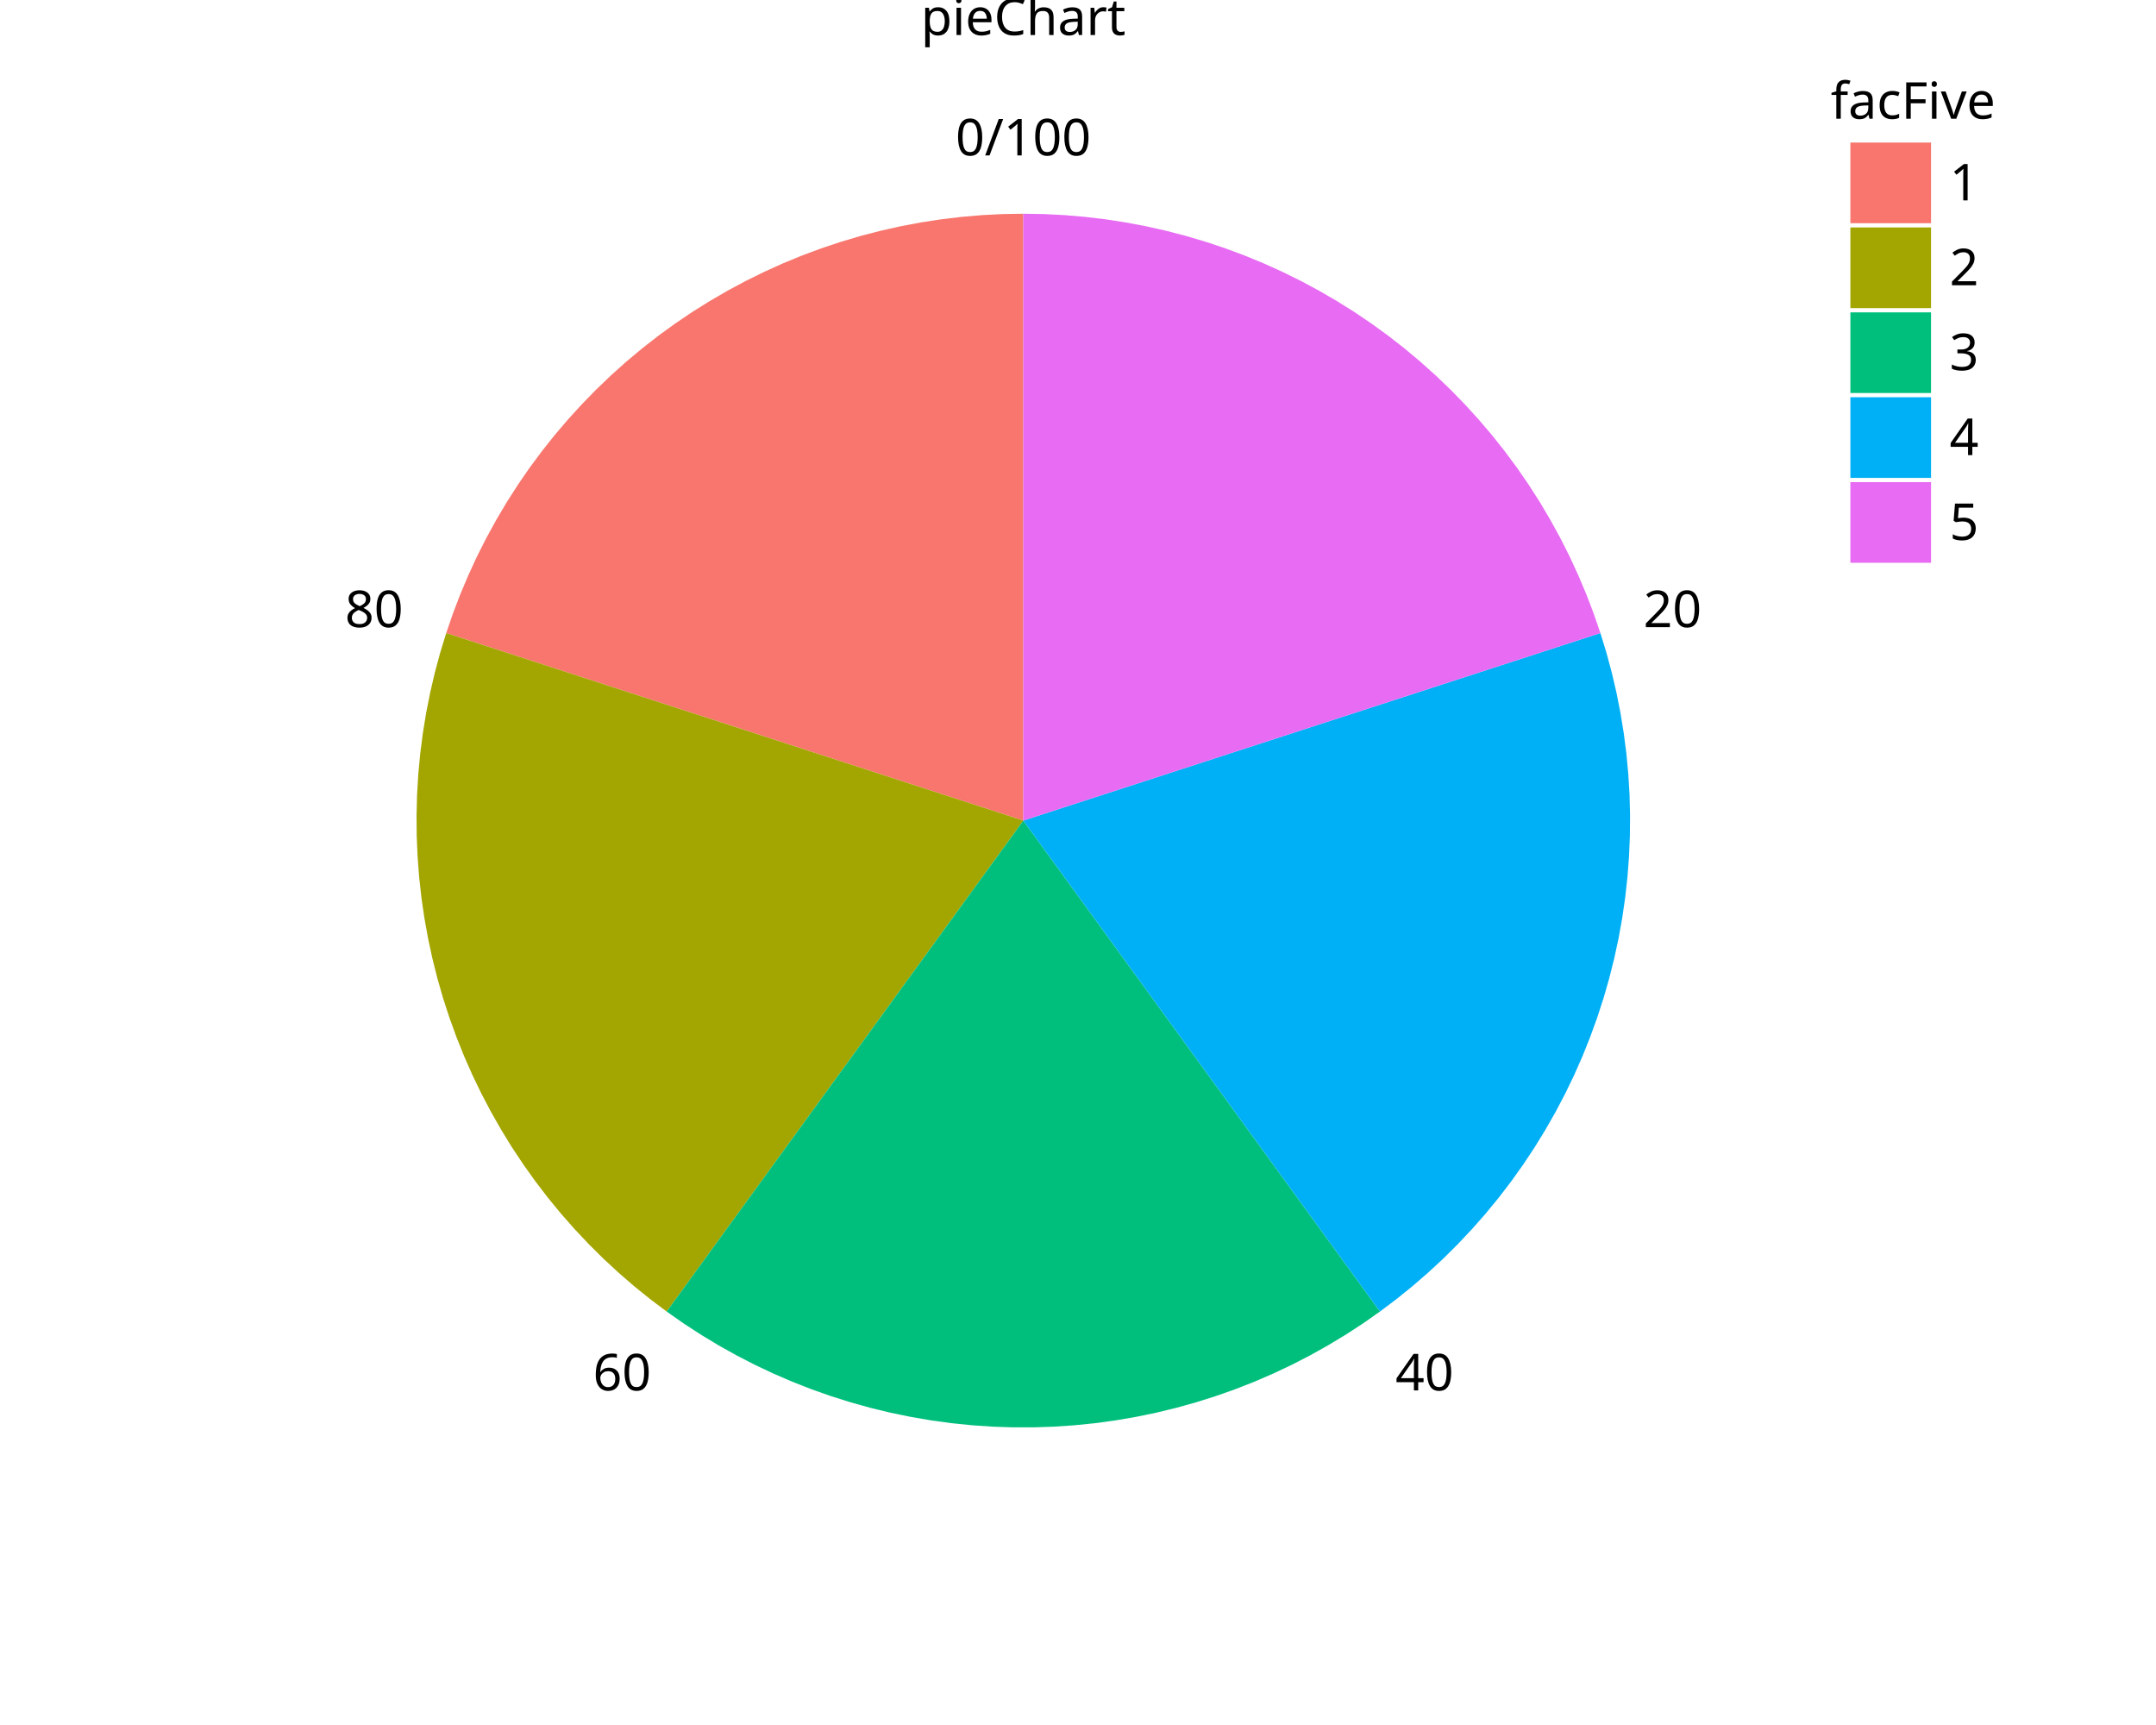
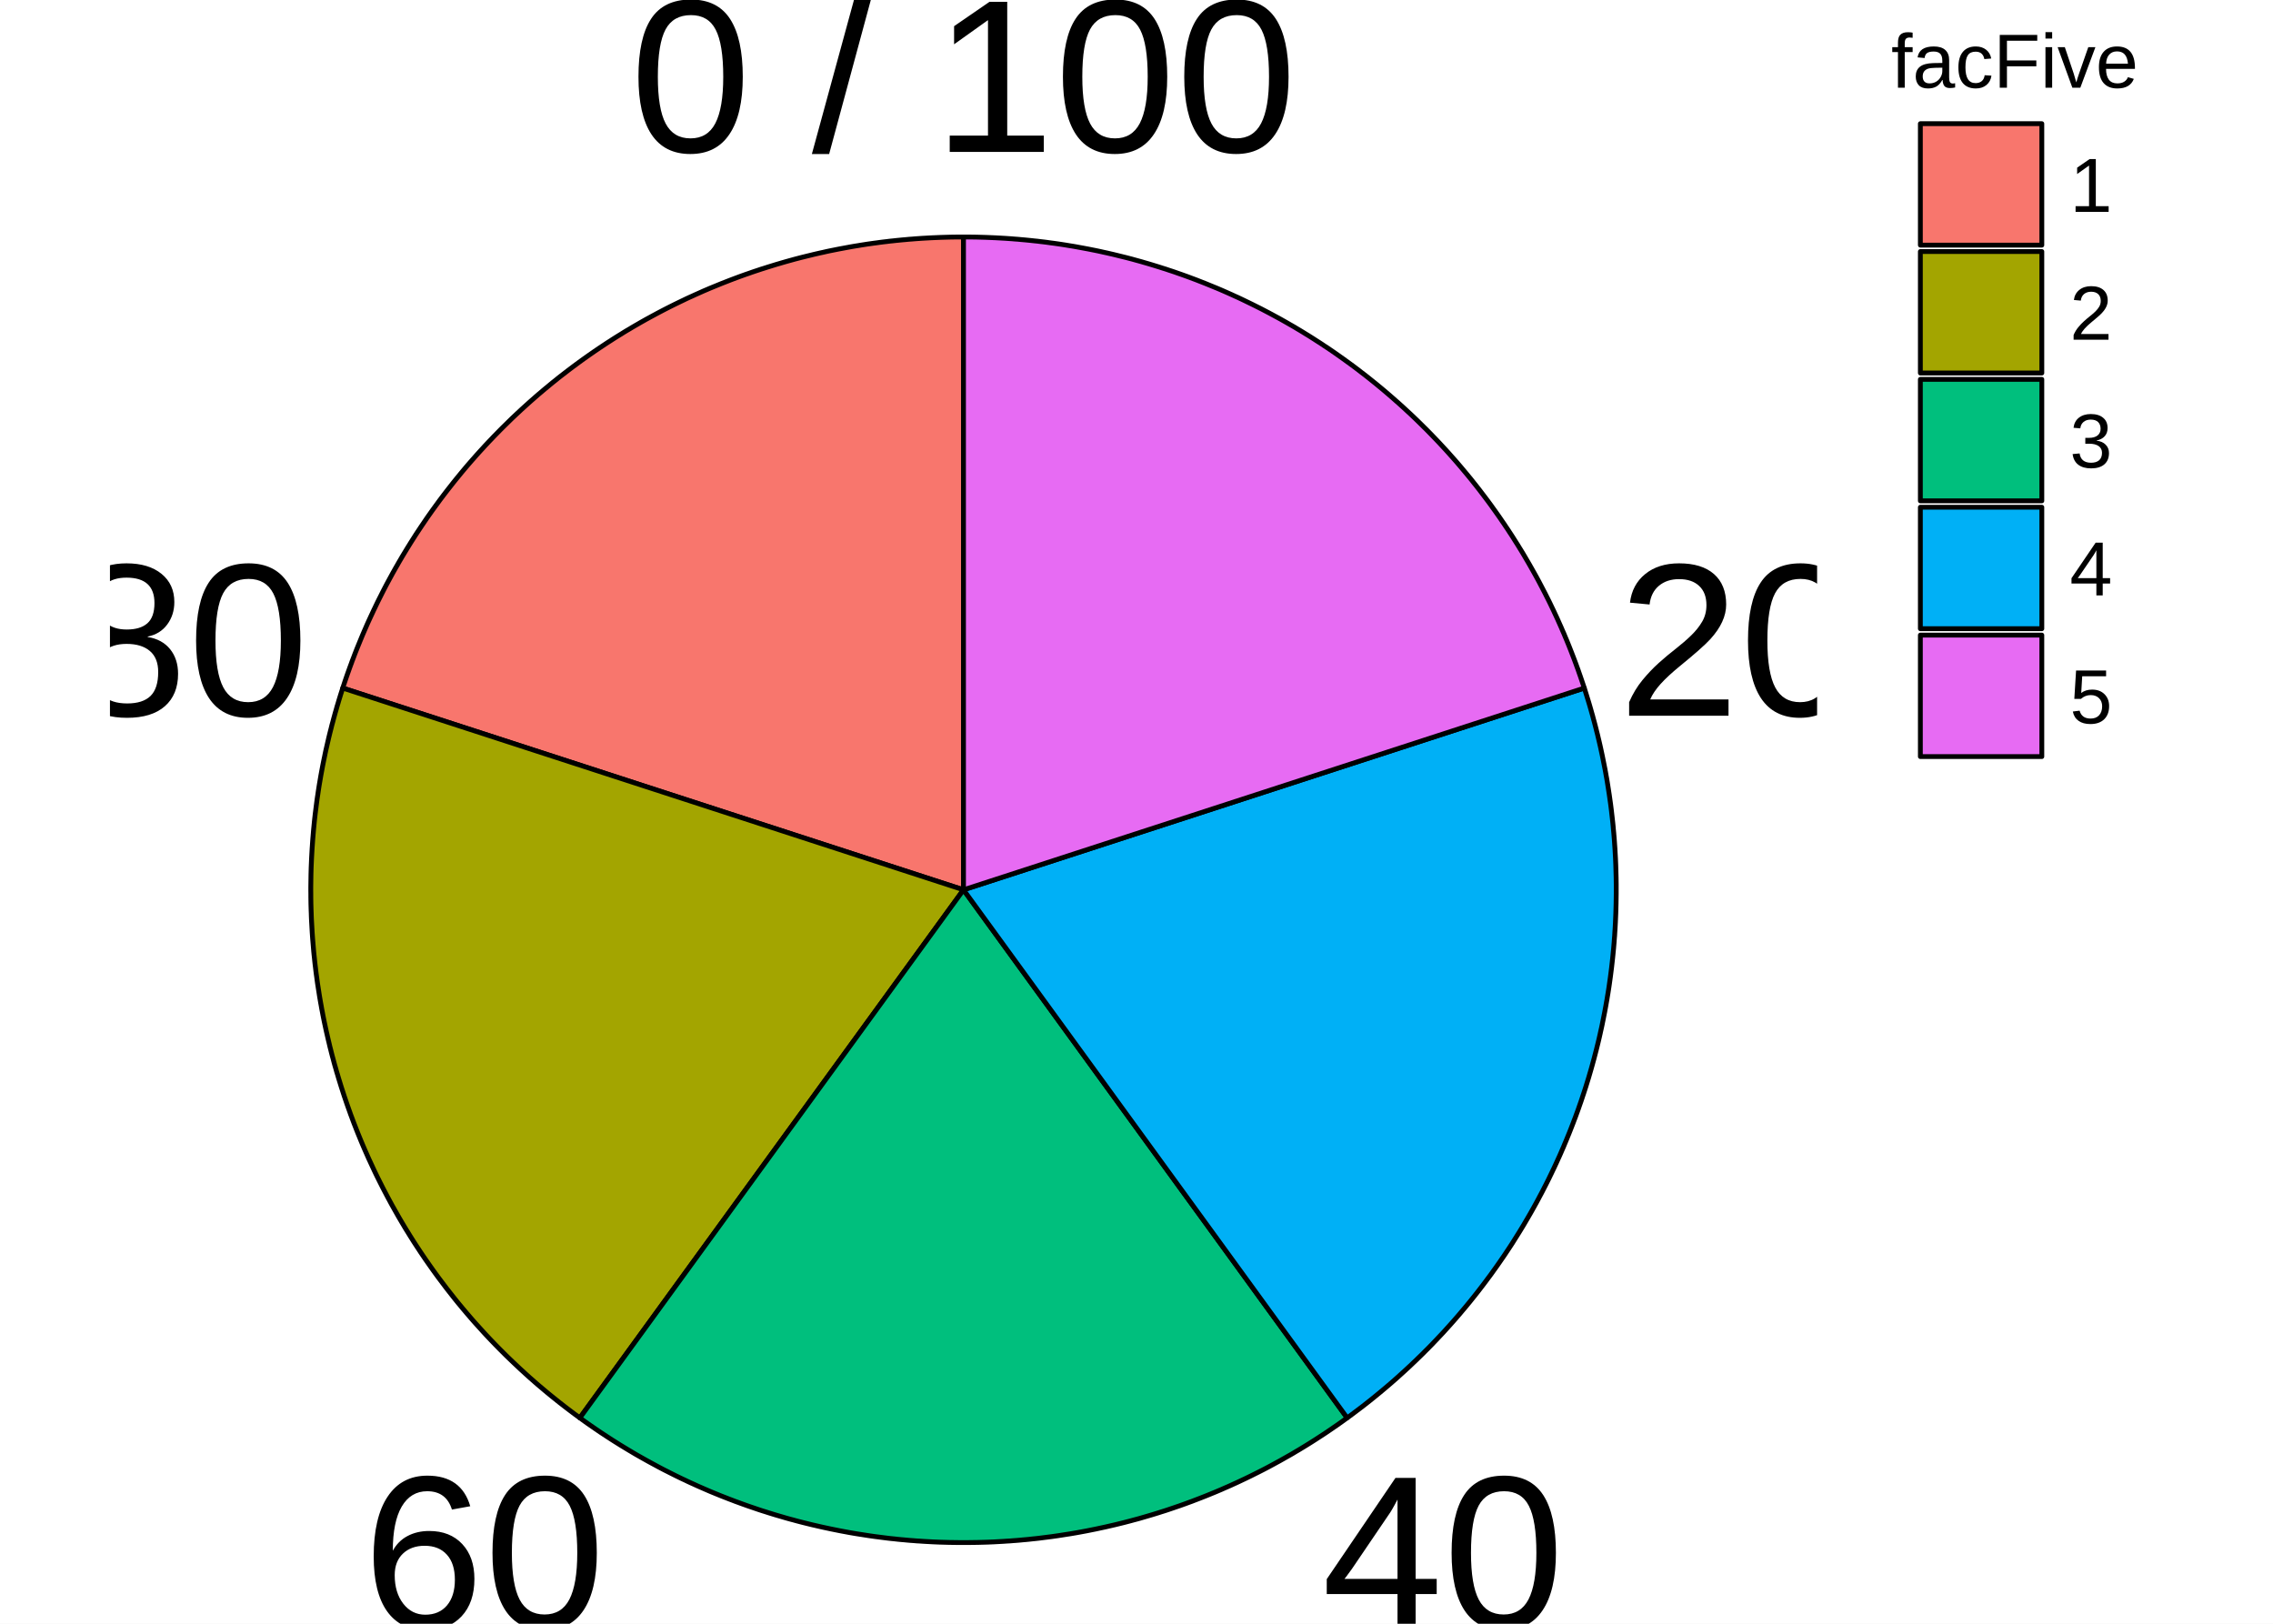
- <svg xmlns="http://www.w3.org/2000/svg" class="svglite" data-engine-version="2.0" width="720.00pt" height="576.00pt" viewBox="0 0 720.00 576.00">
-   <defs>
-     <style type="text/css">
+ <svg xmlns="http://www.w3.org/2000/svg" width="504.00pt" height="360.00pt" viewBox="0 0 504.00 360.00">
+   <g class="svglite">
+     <defs>
+       <style type="text/css">
    .svglite line, .svglite polyline, .svglite polygon, .svglite path, .svglite rect, .svglite circle {
      fill: none;
      stroke: #000000;
      stroke-linecap: round;
      stroke-linejoin: round;
      stroke-miterlimit: 10.00;
    }
+     .svglite text {
+       white-space: pre;
+     }
+     .svglite g.glyphgroup path {
+       fill: inherit;
+       stroke: none;
+     }
  </style>
-   </defs>
-   <rect width="100%" height="100%" style="stroke: none; fill: #FFFFFF;" />
-   <defs>
-     <clipPath id="cpMC4wMHw3MjAuMDB8MC4wMHw1NzYuMDA=">
-       <rect x="0.00" y="0.00" width="720.00" height="576.00" />
-     </clipPath>
-   </defs>
-   <g clip-path="url(#cpMC4wMHw3MjAuMDB8MC4wMHw1NzYuMDA=)">
+     </defs>
+     <rect width="100%" height="100%" style="stroke: none; fill: #FFFFFF;" />
+     <defs>
+       <clipPath id="cpMC4wMHw1MDQuMDB8MC4wMHwzNjAuMDA=">
+         <rect x="0.00" y="0.00" width="504.00" height="360.00" />
+       </clipPath>
+     </defs>
+     <g clip-path="url(#cpMC4wMHw1MDQuMDB8MC4wMHwzNjAuMDA=)">
</g>
-   <defs>
-     <clipPath id="cpNDguMjV8NjcxLjc1fDAuMDB8NTc2LjAw">
-       <rect x="48.25" y="0.00" width="623.50" height="576.00" />
-     </clipPath>
-   </defs>
-   <g clip-path="url(#cpNDguMjV8NjcxLjc1fDAuMDB8NTc2LjAw)">
-     <rect x="48.25" y="0.00" width="623.50" height="576.00" style="stroke-width: 10.67; stroke: none;" />
-   </g>
-   <g clip-path="url(#cpMC4wMHw3MjAuMDB8MC4wMHw1NzYuMDA=)">
+     <defs>
+       <clipPath id="cpMjQuMzh8NDc5LjYyfDAuMDB8MzYwLjAw">
+         <rect x="24.38" y="0.00" width="455.24" height="360.00" />
+       </clipPath>
+     </defs>
+     <g clip-path="url(#cpMjQuMzh8NDc5LjYyfDAuMDB8MzYwLjAw)">
+       <rect x="24.38" y="0.00" width="455.24" height="360.00" style="stroke-width: 10.67; stroke: none;" />
+     </g>
+     <g clip-path="url(#cpMC4wMHw1MDQuMDB8MC4wMHwzNjAuMDA=)">
</g>
-   <defs>
-     <clipPath id="cpODguNDR8NTk1LjAzfDIwLjcxfDUyNy4zMA==">
-       <rect x="88.44" y="20.71" width="506.59" height="506.59" />
-     </clipPath>
-   </defs>
-   <g clip-path="url(#cpODguNDR8NTk1LjAzfDIwLjcxfDUyNy4zMA==)">
-     <rect x="88.44" y="20.71" width="506.59" height="506.59" style="stroke-width: 10.67; stroke: none;" />
-     <polygon points="341.73,274.00 341.73,267.02 341.73,260.03 341.73,253.04 341.73,246.05 341.73,239.07 341.73,232.08 341.73,225.09 341.73,218.10 341.73,211.12 341.73,204.13 341.73,197.14 341.73,190.15 341.73,183.17 341.73,176.18 341.73,169.19 341.73,162.20 341.73,155.22 341.73,148.23 341.73,141.24 341.73,134.25 341.73,127.27 341.73,120.28 341.73,113.29 341.73,106.30 341.73,99.32 341.73,92.33 341.73,85.34 341.73,78.35 341.73,71.37 334.85,71.48 327.98,71.83 321.12,72.42 314.29,73.23 307.49,74.28 300.73,75.56 294.01,77.07 287.35,78.80 280.76,80.76 274.23,82.94 267.78,85.34 261.42,87.96 255.15,90.80 248.97,93.85 242.91,97.10 236.96,100.56 231.13,104.21 225.43,108.07 219.86,112.11 214.44,116.34 209.15,120.76 204.03,125.35 199.06,130.11 194.26,135.04 189.62,140.13 185.16,145.37 180.89,150.76 176.79,156.29 172.89,161.96 169.18,167.76 165.68,173.68 162.37,179.72 159.27,185.86 156.39,192.11 153.71,198.45 151.25,204.88 149.02,211.38 155.66,213.54 162.31,215.70 168.95,217.86 175.60,220.02 182.24,222.18 188.89,224.34 195.53,226.50 202.18,228.66 208.83,230.82 215.47,232.98 222.12,235.14 228.76,237.30 235.41,239.45 242.05,241.61 248.70,243.77 255.34,245.93 261.99,248.09 268.63,250.25 275.28,252.41 281.93,254.57 288.57,256.73 295.22,258.89 301.86,261.05 308.51,263.21 315.15,265.37 321.80,267.52 328.44,269.68 335.09,271.84 341.73,274.00 " style="stroke-width: 1.07; stroke: none; stroke-linecap: butt; stroke-linejoin: miter; fill: #F8766D;" />
-     <polygon points="341.73,274.00 335.09,271.84 328.44,269.68 321.80,267.52 315.15,265.37 308.51,263.21 301.86,261.05 295.22,258.89 288.57,256.73 281.93,254.57 275.28,252.41 268.63,250.25 261.99,248.09 255.34,245.93 248.70,243.77 242.05,241.61 235.41,239.45 228.76,237.30 222.12,235.14 215.47,232.98 208.83,230.82 202.18,228.66 195.53,226.50 188.89,224.34 182.24,222.18 175.60,220.02 168.95,217.86 162.31,215.70 155.66,213.54 149.02,211.38 147.00,217.96 145.21,224.61 143.65,231.31 142.31,238.06 141.21,244.86 140.33,251.68 139.69,258.53 139.28,265.40 139.11,272.28 139.16,279.16 139.46,286.04 139.98,292.90 140.74,299.74 141.73,306.55 142.95,313.32 144.40,320.05 146.08,326.73 147.98,333.34 150.11,339.88 152.46,346.35 155.02,352.74 157.80,359.03 160.80,365.23 164.00,371.32 167.41,377.30 171.01,383.16 174.82,388.89 178.82,394.50 183.00,399.96 187.37,405.28 191.92,410.44 196.64,415.45 201.52,420.30 206.57,424.97 211.78,429.48 217.13,433.80 222.63,437.94 226.74,432.29 230.84,426.63 234.95,420.98 239.06,415.33 243.16,409.67 247.27,404.02 251.38,398.37 255.49,392.71 259.59,387.06 263.70,381.41 267.81,375.76 271.91,370.10 276.02,364.45 280.13,358.80 284.24,353.14 288.34,347.49 292.45,341.84 296.56,336.19 300.66,330.53 304.77,324.88 308.88,319.23 312.99,313.57 317.09,307.92 321.20,302.27 325.31,296.61 329.41,290.96 333.52,285.31 337.63,279.66 341.73,274.00 " style="stroke-width: 1.07; stroke: none; stroke-linecap: butt; stroke-linejoin: miter; fill: #A3A500;" />
-     <polygon points="341.73,274.00 337.63,279.66 333.52,285.31 329.41,290.96 325.31,296.61 321.20,302.27 317.09,307.92 312.99,313.57 308.88,319.23 304.77,324.88 300.66,330.53 296.56,336.19 292.45,341.84 288.34,347.49 284.24,353.14 280.13,358.80 276.02,364.45 271.91,370.10 267.81,375.76 263.70,381.41 259.59,387.06 255.49,392.71 251.38,398.37 247.27,404.02 243.16,409.67 239.06,415.33 234.95,420.98 230.84,426.63 226.74,432.29 222.63,437.94 228.26,441.89 234.03,445.64 239.92,449.20 245.93,452.56 252.05,455.71 258.27,458.65 264.59,461.38 270.99,463.89 277.48,466.18 284.05,468.25 290.68,470.10 297.36,471.72 304.10,473.11 310.89,474.28 317.70,475.21 324.55,475.91 331.42,476.38 338.29,476.61 345.18,476.61 352.05,476.38 358.92,475.91 365.77,475.21 372.58,474.28 379.37,473.11 386.11,471.72 392.79,470.10 399.42,468.25 405.99,466.18 412.48,463.89 418.88,461.38 425.20,458.65 431.42,455.71 437.54,452.56 443.55,449.20 449.44,445.64 455.21,441.89 460.84,437.94 456.73,432.29 452.63,426.63 448.52,420.98 444.41,415.33 440.31,409.67 436.20,404.02 432.09,398.37 427.98,392.71 423.88,387.06 419.77,381.41 415.66,375.76 411.56,370.10 407.45,364.45 403.34,358.80 399.23,353.14 395.13,347.49 391.02,341.84 386.91,336.19 382.81,330.53 378.70,324.88 374.59,319.23 370.48,313.57 366.38,307.92 362.27,302.27 358.16,296.61 354.06,290.96 349.95,285.31 345.84,279.66 341.73,274.00 " style="stroke-width: 1.07; stroke: none; stroke-linecap: butt; stroke-linejoin: miter; fill: #00BF7D;" />
-     <polygon points="341.73,274.00 345.84,279.66 349.95,285.31 354.06,290.96 358.16,296.61 362.27,302.27 366.38,307.92 370.48,313.57 374.59,319.23 378.70,324.88 382.81,330.53 386.91,336.19 391.02,341.84 395.13,347.49 399.23,353.14 403.34,358.80 407.45,364.45 411.56,370.10 415.66,375.76 419.77,381.41 423.88,387.06 427.98,392.71 432.09,398.37 436.20,404.02 440.31,409.67 444.41,415.33 448.52,420.98 452.63,426.63 456.73,432.29 460.84,437.94 466.34,433.80 471.69,429.48 476.90,424.97 481.95,420.30 486.83,415.45 491.55,410.44 496.10,405.28 500.47,399.96 504.65,394.50 508.65,388.89 512.46,383.16 516.06,377.30 519.47,371.32 522.67,365.23 525.67,359.03 528.45,352.74 531.01,346.35 533.36,339.88 535.49,333.34 537.39,326.73 539.07,320.05 540.52,313.32 541.74,306.55 542.73,299.74 543.49,292.90 544.01,286.04 544.30,279.16 544.36,272.28 544.19,265.40 543.78,258.53 543.14,251.68 542.26,244.86 541.16,238.06 539.82,231.31 538.26,224.61 536.47,217.96 534.45,211.38 527.81,213.54 521.16,215.70 514.52,217.86 507.87,220.02 501.23,222.18 494.58,224.34 487.93,226.50 481.29,228.66 474.64,230.82 468.00,232.98 461.35,235.14 454.71,237.30 448.06,239.45 441.42,241.61 434.77,243.77 428.13,245.93 421.48,248.09 414.83,250.25 408.19,252.41 401.54,254.57 394.90,256.73 388.25,258.89 381.61,261.05 374.96,263.21 368.32,265.37 361.67,267.52 355.03,269.68 348.38,271.84 341.73,274.00 " style="stroke-width: 1.07; stroke: none; stroke-linecap: butt; stroke-linejoin: miter; fill: #00B0F6;" />
-     <polygon points="341.73,274.00 348.38,271.84 355.03,269.68 361.67,267.52 368.32,265.37 374.96,263.21 381.61,261.05 388.25,258.89 394.90,256.73 401.54,254.57 408.19,252.41 414.83,250.25 421.48,248.09 428.13,245.93 434.77,243.77 441.42,241.61 448.06,239.45 454.71,237.30 461.35,235.14 468.00,232.98 474.64,230.82 481.29,228.66 487.93,226.50 494.58,224.34 501.23,222.18 507.87,220.02 514.52,217.86 521.16,215.70 527.81,213.54 534.45,211.38 532.22,204.88 529.76,198.45 527.08,192.11 524.20,185.86 521.10,179.72 517.79,173.68 514.29,167.76 510.58,161.96 506.68,156.29 502.58,150.76 498.31,145.37 493.85,140.13 489.21,135.04 484.41,130.11 479.44,125.35 474.31,120.76 469.03,116.34 463.61,112.11 458.04,108.07 452.34,104.21 446.51,100.56 440.56,97.10 434.50,93.85 428.32,90.80 422.05,87.96 415.69,85.34 409.24,82.94 402.71,80.76 396.12,78.80 389.46,77.07 382.74,75.56 375.98,74.28 369.18,73.23 362.35,72.42 355.49,71.83 348.62,71.48 341.73,71.37 341.73,78.35 341.73,85.34 341.73,92.33 341.73,99.32 341.73,106.30 341.73,113.29 341.73,120.28 341.73,127.27 341.73,134.25 341.73,141.24 341.73,148.23 341.73,155.22 341.73,162.20 341.73,169.19 341.73,176.18 341.73,183.17 341.73,190.15 341.73,197.14 341.73,204.13 341.73,211.12 341.73,218.10 341.73,225.09 341.73,232.08 341.73,239.07 341.73,246.05 341.73,253.04 341.73,260.03 341.73,267.02 341.73,274.00 " style="stroke-width: 1.07; stroke: none; stroke-linecap: butt; stroke-linejoin: miter; fill: #E76BF3;" />
-     <text x="558.54" y="209.41" text-anchor="middle" style="font-size: 17.00px; font-family: sans;" textLength="18.91px" lengthAdjust="spacingAndGlyphs">20</text>
-     <text x="475.73" y="464.28" text-anchor="middle" style="font-size: 17.00px; font-family: sans;" textLength="18.91px" lengthAdjust="spacingAndGlyphs">40</text>
-     <text x="207.74" y="464.28" text-anchor="middle" style="font-size: 17.00px; font-family: sans;" textLength="18.91px" lengthAdjust="spacingAndGlyphs">60</text>
-     <text x="124.93" y="209.41" text-anchor="middle" style="font-size: 17.00px; font-family: sans;" textLength="18.91px" lengthAdjust="spacingAndGlyphs">80</text>
-     <text x="341.73" y="51.89" text-anchor="middle" style="font-size: 17.00px; font-family: sans;" textLength="42.54px" lengthAdjust="spacingAndGlyphs">0/100</text>
-     <rect x="88.44" y="20.71" width="506.59" height="506.59" style="stroke-width: 0.00; stroke: none;" />
-   </g>
-   <g clip-path="url(#cpMC4wMHw3MjAuMDB8MC4wMHw1NzYuMDA=)">
-     <polyline points="88.44,527.30 88.44,20.71 " style="stroke-width: 0.00; stroke: none; stroke-linecap: butt;" />
-     <polyline points="88.44,527.30 595.03,527.30 " style="stroke-width: 0.00; stroke: none; stroke-linecap: butt;" />
-     <rect x="605.99" y="20.71" width="65.76" height="173.40" style="stroke-width: 0.75; stroke: none;" />
-     <rect x="605.99" y="20.71" width="65.76" height="173.40" style="stroke-width: 10.67; stroke: none;" />
-     <text x="638.87" y="39.65" text-anchor="middle" style="font-size: 17.00px; font-family: sans;" textLength="54.80px" lengthAdjust="spacingAndGlyphs">facFive</text>
-     <rect x="617.23" y="46.90" width="28.35" height="28.35" style="stroke-width: 10.67; stroke: none;" />
-     <rect x="617.94" y="47.60" width="26.93" height="26.93" style="stroke-width: 1.07; stroke: none; stroke-linecap: butt; stroke-linejoin: miter; fill: #F8766D;" />
-     <rect x="617.23" y="75.24" width="28.35" height="28.35" style="stroke-width: 10.67; stroke: none;" />
-     <rect x="617.94" y="75.95" width="26.93" height="26.93" style="stroke-width: 1.07; stroke: none; stroke-linecap: butt; stroke-linejoin: miter; fill: #A3A500;" />
-     <rect x="617.23" y="103.59" width="28.35" height="28.35" style="stroke-width: 10.67; stroke: none;" />
-     <rect x="617.94" y="104.30" width="26.93" height="26.93" style="stroke-width: 1.07; stroke: none; stroke-linecap: butt; stroke-linejoin: miter; fill: #00BF7D;" />
-     <rect x="617.23" y="131.93" width="28.35" height="28.35" style="stroke-width: 10.67; stroke: none;" />
-     <rect x="617.94" y="132.64" width="26.93" height="26.93" style="stroke-width: 1.07; stroke: none; stroke-linecap: butt; stroke-linejoin: miter; fill: #00B0F6;" />
-     <rect x="617.23" y="160.28" width="28.35" height="28.35" style="stroke-width: 10.67; stroke: none;" />
-     <rect x="617.94" y="160.99" width="26.93" height="26.93" style="stroke-width: 1.07; stroke: none; stroke-linecap: butt; stroke-linejoin: miter; fill: #E76BF3;" />
-     <text x="651.06" y="66.92" style="font-size: 17.00px; font-family: sans;" textLength="9.46px" lengthAdjust="spacingAndGlyphs">1</text>
-     <text x="651.06" y="95.26" style="font-size: 17.00px; font-family: sans;" textLength="9.46px" lengthAdjust="spacingAndGlyphs">2</text>
-     <text x="651.06" y="123.61" style="font-size: 17.00px; font-family: sans;" textLength="9.46px" lengthAdjust="spacingAndGlyphs">3</text>
-     <text x="651.06" y="151.96" style="font-size: 17.00px; font-family: sans;" textLength="9.46px" lengthAdjust="spacingAndGlyphs">4</text>
-     <text x="651.06" y="180.30" style="font-size: 17.00px; font-family: sans;" textLength="9.46px" lengthAdjust="spacingAndGlyphs">5</text>
-     <text x="341.73" y="11.70" text-anchor="middle" style="font-size: 17.00px; font-family: sans;" textLength="64.26px" lengthAdjust="spacingAndGlyphs">pieChart</text>
+     <defs>
+       <clipPath id="cpMjQuMzh8NDAyLjkxfDAuMDB8MzYwLjAw">
+         <rect x="24.38" y="0.00" width="378.53" height="360.00" />
+       </clipPath>
+     </defs>
+     <g clip-path="url(#cpMjQuMzh8NDAyLjkxfDAuMDB8MzYwLjAw)">
+       <rect x="24.38" y="0.00" width="378.53" height="360.00" style="stroke-width: 10.67; stroke: none;" />
+       <polygon points="213.64,197.28 213.64,52.55 212.93,52.55 212.22,52.55 211.50,52.56 210.79,52.57 210.08,52.59 209.36,52.61 208.65,52.63 207.94,52.66 207.23,52.69 206.51,52.72 205.80,52.76 205.09,52.80 204.38,52.84 203.67,52.89 202.95,52.94 202.24,53.00 201.53,53.05 200.82,53.12 200.11,53.18 199.40,53.25 198.69,53.32 197.98,53.40 197.27,53.47 196.57,53.56 195.86,53.64 195.15,53.73 194.44,53.83 193.74,53.92 193.03,54.02 192.32,54.12 191.62,54.23 190.91,54.34 190.21,54.46 189.51,54.57 188.80,54.69 188.10,54.82 187.40,54.95 186.70,55.08 186.00,55.21 185.30,55.35 184.60,55.49 183.90,55.63 183.20,55.78 182.51,55.94 181.81,56.09 181.11,56.25 180.42,56.41 179.73,56.58 179.03,56.75 178.34,56.92 177.65,57.09 176.96,57.27 176.27,57.45 175.58,57.64 174.89,57.83 174.21,58.02 173.52,58.22 172.84,58.42 172.15,58.62 171.47,58.83 170.79,59.04 170.11,59.25 169.43,59.47 168.75,59.68 168.07,59.91 167.40,60.13 166.72,60.36 166.05,60.60 165.37,60.83 164.70,61.07 164.03,61.31 163.36,61.56 162.69,61.81 162.03,62.06 161.36,62.32 160.70,62.58 160.03,62.84 159.37,63.11 158.71,63.38 158.05,63.65 157.39,63.92 156.74,64.20 156.08,64.48 155.43,64.77 154.78,65.06 154.13,65.35 153.48,65.65 152.83,65.94 152.18,66.24 151.54,66.55 150.89,66.86 150.25,67.17 149.61,67.48 148.97,67.80 148.33,68.12 147.70,68.44 147.06,68.77 146.43,69.10 145.80,69.43 145.17,69.77 144.54,70.11 143.92,70.45 143.29,70.79 142.67,71.14 142.05,71.49 141.43,71.85 140.82,72.20 140.20,72.56 139.59,72.93 138.97,73.29 138.36,73.66 137.76,74.04 137.15,74.41 136.54,74.79 135.94,75.17 135.34,75.56 134.74,75.94 134.15,76.33 133.55,76.73 132.96,77.12 132.37,77.52 131.78,77.92 131.19,78.33 130.60,78.74 130.02,79.15 129.44,79.56 128.86,79.98 128.28,80.40 127.71,80.82 127.14,81.24 126.57,81.67 126.00,82.10 125.43,82.54 124.87,82.97 124.30,83.41 123.74,83.85 123.19,84.30 122.63,84.74 122.08,85.19 121.53,85.65 120.98,86.10 120.43,86.56 119.89,87.02 119.34,87.48 118.80,87.95 118.27,88.42 117.73,88.89 117.20,89.36 116.67,89.84 116.14,90.32 115.61,90.80 115.09,91.29 114.57,91.77 114.05,92.26 113.53,92.75 113.02,93.25 112.51,93.75 112.00,94.25 111.49,94.75 110.99,95.25 110.49,95.76 109.99,96.27 109.49,96.78 109.00,97.30 108.51,97.81 108.02,98.33 107.53,98.85 107.05,99.38 106.57,99.90 106.09,100.43 105.61,100.96 105.14,101.50 104.67,102.03 104.20,102.57 103.73,103.11 103.27,103.65 102.81,104.20 102.35,104.75 101.90,105.30 101.45,105.85 101.00,106.40 100.55,106.96 100.11,107.52 99.67,108.08 99.23,108.64 98.79,109.21 98.36,109.77 97.93,110.34 97.50,110.91 97.08,111.49 96.66,112.06 96.24,112.64 95.82,113.22 95.41,113.80 95.00,114.38 94.59,114.97 94.19,115.56 93.79,116.15 93.39,116.74 93.00,117.33 92.60,117.93 92.21,118.52 91.83,119.12 91.44,119.73 91.06,120.33 90.69,120.93 90.31,121.54 89.94,122.15 89.57,122.76 89.20,123.37 88.84,123.99 88.48,124.60 88.13,125.22 87.77,125.84 87.42,126.46 87.07,127.08 86.73,127.71 86.39,128.33 86.05,128.96 85.71,129.59 85.38,130.22 85.05,130.86 84.73,131.49 84.41,132.13 84.09,132.76 83.77,133.40 83.46,134.04 83.15,134.69 82.84,135.33 82.54,135.98 82.24,136.62 81.94,137.27 81.64,137.92 81.35,138.57 81.07,139.22 80.78,139.88 80.50,140.53 80.22,141.19 79.95,141.85 79.68,142.51 79.41,143.17 79.14,143.83 78.88,144.49 78.62,145.16 78.37,145.83 78.11,146.49 77.87,147.16 77.62,147.83 77.38,148.50 77.14,149.17 76.90,149.85 76.67,150.52 76.44,151.20 76.22,151.87 76.00,152.55 213.64,197.28 " style="stroke-width: 1.07; stroke-linecap: butt; fill: #F8766D;" />
+       <polygon points="213.64,197.28 76.00,152.55 75.78,153.23 75.56,153.91 75.35,154.59 75.14,155.27 74.94,155.96 74.73,156.64 74.54,157.33 74.34,158.01 74.15,158.70 73.96,159.39 73.78,160.08 73.59,160.76 73.42,161.46 73.24,162.15 73.07,162.84 72.90,163.53 72.74,164.23 72.58,164.92 72.42,165.62 72.26,166.31 72.11,167.01 71.97,167.71 71.82,168.41 71.68,169.11 71.54,169.81 71.41,170.51 71.28,171.21 71.15,171.91 71.03,172.61 70.91,173.32 70.79,174.02 70.68,174.72 70.57,175.43 70.47,176.13 70.36,176.84 70.26,177.55 70.17,178.25 70.08,178.96 69.99,179.67 69.90,180.38 69.82,181.08 69.74,181.79 69.67,182.50 69.60,183.21 69.53,183.92 69.47,184.63 69.41,185.34 69.35,186.05 69.30,186.76 69.25,187.48 69.20,188.19 69.16,188.90 69.12,189.61 69.08,190.32 69.05,191.04 69.02,191.75 68.99,192.46 68.97,193.18 68.95,193.89 68.94,194.60 68.93,195.31 68.92,196.03 68.91,196.74 68.91,197.45 68.92,198.17 68.92,198.88 68.93,199.59 68.94,200.31 68.96,201.02 68.98,201.73 69.01,202.45 69.03,203.16 69.06,203.87 69.10,204.58 69.14,205.30 69.18,206.01 69.22,206.72 69.27,207.43 69.32,208.14 69.38,208.85 69.44,209.56 69.50,210.27 69.56,210.98 69.63,211.69 69.71,212.40 69.78,213.11 69.86,213.82 69.95,214.53 70.03,215.24 70.12,215.95 70.22,216.65 70.31,217.36 70.41,218.07 70.52,218.77 70.63,219.48 70.74,220.18 70.85,220.88 70.97,221.59 71.09,222.29 71.22,222.99 71.34,223.69 71.48,224.40 71.61,225.10 71.75,225.80 71.89,226.49 72.04,227.19 72.19,227.89 72.34,228.59 72.50,229.28 72.66,229.98 72.82,230.67 72.99,231.37 73.15,232.06 73.33,232.75 73.50,233.44 73.68,234.13 73.87,234.82 74.05,235.51 74.24,236.20 74.44,236.88 74.63,237.57 74.84,238.25 75.04,238.94 75.25,239.62 75.46,240.30 75.67,240.98 75.89,241.66 76.11,242.34 76.33,243.02 76.56,243.69 76.79,244.37 77.02,245.04 77.26,245.71 77.50,246.38 77.74,247.06 77.99,247.72 78.24,248.39 78.49,249.06 78.75,249.72 79.01,250.39 79.27,251.05 79.54,251.71 79.81,252.37 80.08,253.03 80.36,253.69 80.64,254.35 80.92,255.00 81.21,255.65 81.50,256.31 81.79,256.96 82.09,257.60 82.39,258.25 82.69,258.90 82.99,259.54 83.30,260.19 83.61,260.83 83.93,261.47 84.25,262.11 84.57,262.74 84.89,263.38 85.22,264.01 85.55,264.64 85.88,265.27 86.22,265.90 86.56,266.53 86.90,267.16 87.25,267.78 87.60,268.40 87.95,269.02 88.30,269.64 88.66,270.26 89.02,270.87 89.39,271.49 89.75,272.10 90.12,272.71 90.50,273.31 90.87,273.92 91.25,274.52 91.63,275.13 92.02,275.73 92.41,276.33 92.80,276.92 93.19,277.52 93.59,278.11 93.99,278.70 94.39,279.29 94.80,279.87 95.21,280.46 95.62,281.04 96.03,281.62 96.45,282.20 96.87,282.78 97.29,283.35 97.72,283.92 98.15,284.49 98.58,285.06 99.01,285.63 99.45,286.19 99.89,286.75 100.33,287.31 100.77,287.87 101.22,288.43 101.67,288.98 102.13,289.53 102.58,290.08 103.04,290.62 103.50,291.17 103.97,291.71 104.43,292.25 104.90,292.79 105.37,293.32 105.85,293.85 106.33,294.38 106.81,294.91 107.29,295.44 107.77,295.96 108.26,296.48 108.75,297.00 109.24,297.51 109.74,298.03 110.24,298.54 110.74,299.05 111.24,299.55 111.75,300.06 112.25,300.56 112.76,301.05 113.28,301.55 113.79,302.04 114.31,302.53 114.83,303.02 115.35,303.51 115.88,303.99 116.40,304.47 116.93,304.95 117.46,305.43 118.00,305.90 118.53,306.37 119.07,306.84 119.61,307.30 120.16,307.76 120.70,308.22 121.25,308.68 121.80,309.13 122.35,309.58 122.91,310.03 123.47,310.48 124.02,310.92 124.59,311.36 125.15,311.80 125.71,312.23 126.28,312.66 126.85,313.09 127.42,313.52 128.00,313.94 128.57,314.36 213.64,197.28 " style="stroke-width: 1.07; stroke-linecap: butt; fill: #A3A500;" />
+       <polygon points="213.64,197.28 128.57,314.36 129.15,314.78 129.73,315.20 130.31,315.61 130.90,316.02 131.48,316.42 132.07,316.83 132.66,317.23 133.25,317.63 133.85,318.02 134.44,318.41 135.04,318.80 135.64,319.19 136.24,319.57 136.85,319.95 137.45,320.33 138.06,320.70 138.67,321.07 139.28,321.44 139.89,321.80 140.51,322.17 141.12,322.53 141.74,322.88 142.36,323.23 142.98,323.58 143.61,323.93 144.23,324.27 144.86,324.61 145.49,324.95 146.12,325.29 146.75,325.62 147.38,325.95 148.02,326.27 148.65,326.59 149.29,326.91 149.93,327.23 150.57,327.54 151.21,327.85 151.86,328.15 152.50,328.46 153.15,328.76 153.80,329.05 154.45,329.35 155.10,329.64 155.75,329.92 156.41,330.21 157.06,330.49 157.72,330.77 158.38,331.04 159.04,331.31 159.70,331.58 160.36,331.84 161.03,332.10 161.69,332.36 162.36,332.61 163.03,332.87 163.70,333.11 164.37,333.36 165.04,333.60 165.71,333.84 166.38,334.07 167.06,334.30 167.73,334.53 168.41,334.76 169.09,334.98 169.77,335.19 170.45,335.41 171.13,335.62 171.81,335.83 172.49,336.03 173.18,336.23 173.86,336.43 174.55,336.63 175.24,336.82 175.93,337.00 176.61,337.19 177.30,337.37 178.00,337.55 178.69,337.72 179.38,337.89 180.07,338.06 180.77,338.22 181.46,338.38 182.16,338.54 182.85,338.69 183.55,338.84 184.25,338.99 184.95,339.13 185.65,339.27 186.35,339.41 187.05,339.54 187.75,339.67 188.45,339.80 189.15,339.92 189.86,340.04 190.56,340.15 191.27,340.26 191.97,340.37 192.68,340.48 193.38,340.58 194.09,340.68 194.80,340.77 195.50,340.86 196.21,340.95 196.92,341.04 197.63,341.12 198.34,341.19 199.05,341.27 199.76,341.34 200.47,341.40 201.18,341.47 201.89,341.53 202.60,341.58 203.31,341.64 204.02,341.68 204.73,341.73 205.44,341.77 206.16,341.81 206.87,341.85 207.58,341.88 208.29,341.91 209.01,341.93 209.72,341.95 210.43,341.97 211.15,341.98 211.86,341.99 212.57,342.00 213.29,342.00 214.00,342.00 214.71,342.00 215.43,341.99 216.14,341.98 216.85,341.97 217.56,341.95 218.28,341.93 218.99,341.91 219.70,341.88 220.42,341.85 221.13,341.81 221.84,341.77 222.55,341.73 223.26,341.68 223.98,341.64 224.69,341.58 225.40,341.53 226.11,341.47 226.82,341.40 227.53,341.34 228.24,341.27 228.95,341.19 229.66,341.12 230.37,341.04 231.07,340.95 231.78,340.86 232.49,340.77 233.20,340.68 233.90,340.58 234.61,340.48 235.31,340.37 236.02,340.26 236.72,340.15 237.43,340.04 238.13,339.92 238.83,339.80 239.54,339.67 240.24,339.54 240.94,339.41 241.64,339.27 242.34,339.13 243.04,338.99 243.73,338.84 244.43,338.69 245.13,338.54 245.82,338.38 246.52,338.22 247.21,338.06 247.91,337.89 248.60,337.72 249.29,337.55 249.98,337.37 250.67,337.19 251.36,337.00 252.05,336.82 252.74,336.63 253.42,336.43 254.11,336.23 254.79,336.03 255.47,335.83 256.16,335.62 256.84,335.41 257.52,335.19 258.20,334.98 258.87,334.76 259.55,334.53 260.23,334.30 260.90,334.07 261.58,333.84 262.25,333.60 262.92,333.36 263.59,333.11 264.26,332.87 264.93,332.61 265.59,332.36 266.26,332.10 266.92,331.84 267.58,331.58 268.24,331.31 268.90,331.04 269.56,330.77 270.22,330.49 270.88,330.21 271.53,329.92 272.18,329.64 272.84,329.35 273.49,329.05 274.13,328.76 274.78,328.46 275.43,328.15 276.07,327.85 276.71,327.54 277.35,327.23 277.99,326.91 278.63,326.59 279.27,326.27 279.90,325.95 280.54,325.62 281.17,325.29 281.80,324.95 282.43,324.61 283.05,324.27 283.68,323.93 284.30,323.58 284.92,323.23 285.54,322.88 286.16,322.53 286.78,322.17 287.39,321.80 288.01,321.44 288.62,321.07 289.23,320.70 289.83,320.33 290.44,319.95 291.04,319.57 291.64,319.19 292.24,318.80 292.84,318.41 293.44,318.02 294.03,317.63 294.62,317.23 295.21,316.83 295.80,316.42 296.39,316.02 296.97,315.61 297.55,315.20 298.13,314.78 298.71,314.36 213.64,197.28 " style="stroke-width: 1.07; stroke-linecap: butt; fill: #00BF7D;" />
+       <polygon points="213.64,197.28 298.71,314.36 299.29,313.94 299.86,313.52 300.43,313.09 301.00,312.66 301.57,312.23 302.14,311.80 302.70,311.36 303.26,310.92 303.82,310.48 304.38,310.03 304.93,309.58 305.48,309.13 306.03,308.68 306.58,308.22 307.13,307.76 307.67,307.30 308.21,306.84 308.75,306.37 309.29,305.90 309.82,305.43 310.35,304.95 310.88,304.47 311.41,303.99 311.93,303.51 312.46,303.02 312.98,302.53 313.49,302.04 314.01,301.55 314.52,301.05 315.03,300.56 315.54,300.06 316.04,299.55 316.55,299.05 317.05,298.54 317.55,298.03 318.04,297.51 318.53,297.00 319.02,296.48 319.51,295.96 320.00,295.44 320.48,294.91 320.96,294.38 321.44,293.85 321.91,293.32 322.38,292.79 322.85,292.25 323.32,291.71 323.78,291.17 324.24,290.62 324.70,290.08 325.16,289.53 325.61,288.98 326.06,288.43 326.51,287.87 326.96,287.31 327.40,286.75 327.84,286.19 328.27,285.63 328.71,285.06 329.14,284.49 329.57,283.92 329.99,283.35 330.42,282.78 330.84,282.20 331.25,281.62 331.67,281.04 332.08,280.46 332.49,279.87 332.89,279.29 333.30,278.70 333.70,278.11 334.09,277.52 334.49,276.92 334.88,276.33 335.27,275.73 335.65,275.13 336.03,274.52 336.41,273.92 336.79,273.31 337.16,272.71 337.53,272.10 337.90,271.49 338.26,270.87 338.62,270.26 338.98,269.64 339.34,269.02 339.69,268.40 340.04,267.78 340.38,267.16 340.73,266.53 341.07,265.90 341.40,265.27 341.74,264.64 342.07,264.01 342.39,263.38 342.72,262.74 343.04,262.11 343.36,261.47 343.67,260.83 343.98,260.19 344.29,259.54 344.60,258.90 344.90,258.25 345.20,257.60 345.49,256.96 345.79,256.31 346.08,255.65 346.36,255.00 346.65,254.35 346.92,253.69 347.20,253.03 347.47,252.37 347.74,251.71 348.01,251.05 348.27,250.39 348.53,249.72 348.79,249.06 349.04,248.39 349.30,247.72 349.54,247.06 349.79,246.38 350.03,245.71 350.26,245.04 350.50,244.37 350.73,243.69 350.95,243.02 351.18,242.34 351.40,241.66 351.62,240.98 351.83,240.30 352.04,239.62 352.25,238.94 352.45,238.25 352.65,237.57 352.85,236.88 353.04,236.20 353.23,235.51 353.42,234.82 353.60,234.13 353.78,233.44 353.96,232.75 354.13,232.06 354.30,231.37 354.47,230.67 354.63,229.98 354.79,229.28 354.94,228.59 355.10,227.89 355.25,227.19 355.39,226.49 355.53,225.80 355.67,225.10 355.81,224.40 355.94,223.69 356.07,222.99 356.19,222.29 356.32,221.59 356.43,220.88 356.55,220.18 356.66,219.48 356.77,218.77 356.87,218.07 356.97,217.36 357.07,216.65 357.16,215.95 357.25,215.24 357.34,214.53 357.42,213.82 357.50,213.11 357.58,212.40 357.65,211.69 357.72,210.98 357.79,210.27 357.85,209.56 357.91,208.85 357.96,208.14 358.02,207.43 358.06,206.72 358.11,206.01 358.15,205.30 358.19,204.58 358.22,203.87 358.25,203.16 358.28,202.45 358.30,201.73 358.32,201.02 358.34,200.31 358.35,199.59 358.36,198.88 358.37,198.17 358.37,197.45 358.37,196.74 358.37,196.03 358.36,195.31 358.35,194.60 358.33,193.89 358.31,193.18 358.29,192.46 358.27,191.75 358.24,191.04 358.21,190.32 358.17,189.61 358.13,188.90 358.09,188.19 358.04,187.48 357.99,186.76 357.94,186.05 357.88,185.34 357.82,184.63 357.75,183.92 357.69,183.21 357.62,182.50 357.54,181.79 357.46,181.08 357.38,180.38 357.30,179.67 357.21,178.96 357.12,178.25 357.02,177.55 356.92,176.84 356.82,176.13 356.71,175.43 356.60,174.72 356.49,174.02 356.38,173.32 356.26,172.61 356.13,171.91 356.01,171.21 355.88,170.51 355.74,169.81 355.60,169.11 355.46,168.41 355.32,167.71 355.17,167.01 355.02,166.31 354.87,165.62 354.71,164.92 354.55,164.23 354.38,163.53 354.22,162.84 354.04,162.15 353.87,161.46 353.69,160.76 353.51,160.08 353.32,159.39 353.14,158.70 352.94,158.01 352.75,157.33 352.55,156.64 352.35,155.96 352.14,155.27 351.93,154.59 351.72,153.91 351.51,153.23 351.29,152.55 213.64,197.28 " style="stroke-width: 1.07; stroke-linecap: butt; fill: #00B0F6;" />
+       <polygon points="213.64,197.28 351.29,152.55 351.07,151.87 350.84,151.20 350.61,150.52 350.38,149.85 350.14,149.17 349.91,148.50 349.66,147.83 349.42,147.16 349.17,146.49 348.92,145.83 348.66,145.16 348.40,144.49 348.14,143.83 347.88,143.17 347.61,142.51 347.34,141.85 347.06,141.19 346.79,140.53 346.50,139.88 346.22,139.22 345.93,138.57 345.64,137.92 345.35,137.27 345.05,136.62 344.75,135.98 344.45,135.33 344.14,134.69 343.83,134.04 343.52,133.40 343.20,132.76 342.88,132.13 342.56,131.49 342.23,130.86 341.90,130.22 341.57,129.59 341.24,128.96 340.90,128.33 340.56,127.71 340.21,127.08 339.86,126.46 339.51,125.84 339.16,125.22 338.80,124.60 338.44,123.99 338.08,123.37 337.72,122.76 337.35,122.15 336.97,121.54 336.60,120.93 336.22,120.33 335.84,119.73 335.46,119.12 335.07,118.52 334.68,117.93 334.29,117.33 333.89,116.74 333.50,116.15 333.09,115.56 332.69,114.97 332.28,114.38 331.87,113.80 331.46,113.22 331.04,112.64 330.63,112.06 330.21,111.49 329.78,110.91 329.35,110.34 328.92,109.77 328.49,109.21 328.06,108.64 327.62,108.08 327.18,107.52 326.73,106.96 326.29,106.40 325.84,105.85 325.39,105.30 324.93,104.75 324.47,104.20 324.01,103.65 323.55,103.11 323.09,102.57 322.62,102.03 322.15,101.50 321.67,100.96 321.20,100.43 320.72,99.90 320.24,99.38 319.75,98.85 319.27,98.33 318.78,97.81 318.29,97.30 317.79,96.78 317.30,96.27 316.80,95.76 316.30,95.25 315.79,94.75 315.29,94.25 314.78,93.75 314.27,93.25 313.75,92.75 313.24,92.26 312.72,91.77 312.20,91.29 311.67,90.80 311.15,90.32 310.62,89.84 310.09,89.36 309.55,88.89 309.02,88.42 308.48,87.95 307.94,87.48 307.40,87.02 306.86,86.56 306.31,86.10 305.76,85.65 305.21,85.19 304.65,84.74 304.10,84.30 303.54,83.85 302.98,83.41 302.42,82.97 301.85,82.54 301.29,82.10 300.72,81.67 300.15,81.24 299.58,80.82 299.00,80.40 298.42,79.98 297.84,79.56 297.26,79.15 296.68,78.74 296.10,78.33 295.51,77.92 294.92,77.52 294.33,77.12 293.73,76.73 293.14,76.33 292.54,75.94 291.94,75.56 291.34,75.17 290.74,74.79 290.14,74.41 289.53,74.04 288.92,73.66 288.31,73.29 287.70,72.93 287.09,72.56 286.47,72.20 285.85,71.85 285.23,71.49 284.61,71.14 283.99,70.79 283.37,70.45 282.74,70.11 282.11,69.77 281.48,69.43 280.85,69.10 280.22,68.77 279.59,68.44 278.95,68.12 278.31,67.80 277.67,67.48 277.03,67.17 276.39,66.86 275.75,66.55 275.10,66.24 274.46,65.94 273.81,65.65 273.16,65.35 272.51,65.06 271.86,64.77 271.20,64.48 270.55,64.20 269.89,63.92 269.23,63.65 268.57,63.38 267.91,63.11 267.25,62.84 266.59,62.58 265.92,62.32 265.26,62.06 264.59,61.81 263.92,61.56 263.25,61.31 262.58,61.07 261.91,60.83 261.24,60.60 260.57,60.36 259.89,60.13 259.21,59.91 258.54,59.68 257.86,59.47 257.18,59.25 256.50,59.04 255.82,58.83 255.13,58.62 254.45,58.42 253.76,58.22 253.08,58.02 252.39,57.83 251.70,57.64 251.02,57.45 250.33,57.27 249.64,57.09 248.94,56.92 248.25,56.75 247.56,56.58 246.87,56.41 246.17,56.25 245.48,56.09 244.78,55.94 244.08,55.78 243.38,55.63 242.69,55.49 241.99,55.35 241.29,55.21 240.59,55.08 239.89,54.95 239.18,54.82 238.48,54.69 237.78,54.57 237.08,54.46 236.37,54.34 235.67,54.23 234.96,54.12 234.26,54.02 233.55,53.92 232.84,53.83 232.14,53.73 231.43,53.64 230.72,53.56 230.01,53.47 229.30,53.40 228.59,53.32 227.88,53.25 227.17,53.18 226.46,53.12 225.75,53.05 225.04,53.00 224.33,52.94 223.62,52.89 222.91,52.84 222.20,52.80 221.48,52.76 220.77,52.72 220.06,52.69 219.35,52.66 218.63,52.63 217.92,52.61 217.21,52.59 216.50,52.57 215.78,52.56 215.07,52.55 214.36,52.55 213.64,52.55 213.64,197.28 " style="stroke-width: 1.07; stroke-linecap: butt; fill: #E76BF3;" />
+       <text x="213.64" y="33.68" text-anchor="middle" style="font-size: 48.37px; font-family: &quot;Arial&quot;;" textLength="147.88px" lengthAdjust="spacingAndGlyphs">0 / 100</text>
+       <text x="41.59" y="158.68" text-anchor="middle" style="font-size: 48.37px; font-family: &quot;Arial&quot;;" textLength="53.78px" lengthAdjust="spacingAndGlyphs">80</text>
+       <text x="107.31" y="360.95" text-anchor="middle" style="font-size: 48.37px; font-family: &quot;Arial&quot;;" textLength="53.78px" lengthAdjust="spacingAndGlyphs">60</text>
+       <text x="319.98" y="360.95" text-anchor="middle" style="font-size: 48.37px; font-family: &quot;Arial&quot;;" textLength="53.78px" lengthAdjust="spacingAndGlyphs">40</text>
+       <text x="385.70" y="158.68" text-anchor="middle" style="font-size: 48.37px; font-family: &quot;Arial&quot;;" textLength="53.78px" lengthAdjust="spacingAndGlyphs">20</text>
+       <rect x="24.38" y="0.00" width="378.53" height="360.00" style="stroke-width: 0.00; stroke: none;" />
+     </g>
+     <g clip-path="url(#cpMC4wMHw1MDQuMDB8MC4wMHwzNjAuMDA=)">
+       <polyline points="24.38,360.00 24.38,0.00 " style="stroke-width: 0.00; stroke: none; stroke-linecap: butt;" />
+       <polyline points="24.38,360.00 402.91,360.00 " style="stroke-width: 0.00; stroke: none; stroke-linecap: butt;" />
+       <rect x="413.86" y="-0" width="65.76" height="173.92" style="stroke-width: 0.75; stroke: none;" />
+       <rect x="413.86" y="-0" width="65.76" height="173.92" style="stroke-width: 10.67; stroke: none;" />
+       <text x="446.74" y="19.44" text-anchor="middle" style="font-size: 17.00px; font-family: &quot;Arial&quot;;" textLength="54.80px" lengthAdjust="spacingAndGlyphs">facFive</text>
+       <rect x="425.10" y="26.71" width="28.35" height="28.35" style="stroke-width: 10.67; stroke: none;" />
+       <rect x="425.81" y="27.42" width="26.93" height="26.93" style="stroke-width: 1.07; stroke-linecap: butt; fill: #F8766D;" />
+       <rect x="425.10" y="55.06" width="28.35" height="28.35" style="stroke-width: 10.67; stroke: none;" />
+       <rect x="425.81" y="55.77" width="26.93" height="26.93" style="stroke-width: 1.07; stroke-linecap: butt; fill: #A3A500;" />
+       <rect x="425.10" y="83.41" width="28.35" height="28.35" style="stroke-width: 10.67; stroke: none;" />
+       <rect x="425.81" y="84.11" width="26.93" height="26.93" style="stroke-width: 1.07; stroke-linecap: butt; fill: #00BF7D;" />
+       <rect x="425.10" y="111.75" width="28.35" height="28.35" style="stroke-width: 10.67; stroke: none;" />
+       <rect x="425.81" y="112.46" width="26.93" height="26.93" style="stroke-width: 1.07; stroke-linecap: butt; fill: #00B0F6;" />
+       <rect x="425.10" y="140.10" width="28.35" height="28.35" style="stroke-width: 10.67; stroke: none;" />
+       <rect x="425.81" y="140.81" width="26.93" height="26.93" style="stroke-width: 1.07; stroke-linecap: butt; fill: #E76BF3;" />
+       <text x="458.93" y="46.97" style="font-size: 17.00px; font-family: &quot;Arial&quot;;" textLength="9.45px" lengthAdjust="spacingAndGlyphs">1</text>
+       <text x="458.93" y="75.32" style="font-size: 17.00px; font-family: &quot;Arial&quot;;" textLength="9.45px" lengthAdjust="spacingAndGlyphs">2</text>
+       <text x="458.93" y="103.67" style="font-size: 17.00px; font-family: &quot;Arial&quot;;" textLength="9.45px" lengthAdjust="spacingAndGlyphs">3</text>
+       <text x="458.93" y="132.01" style="font-size: 17.00px; font-family: &quot;Arial&quot;;" textLength="9.45px" lengthAdjust="spacingAndGlyphs">4</text>
+       <text x="458.93" y="160.36" style="font-size: 17.00px; font-family: &quot;Arial&quot;;" textLength="9.45px" lengthAdjust="spacingAndGlyphs">5</text>
+     </g>
  </g>
</svg>
